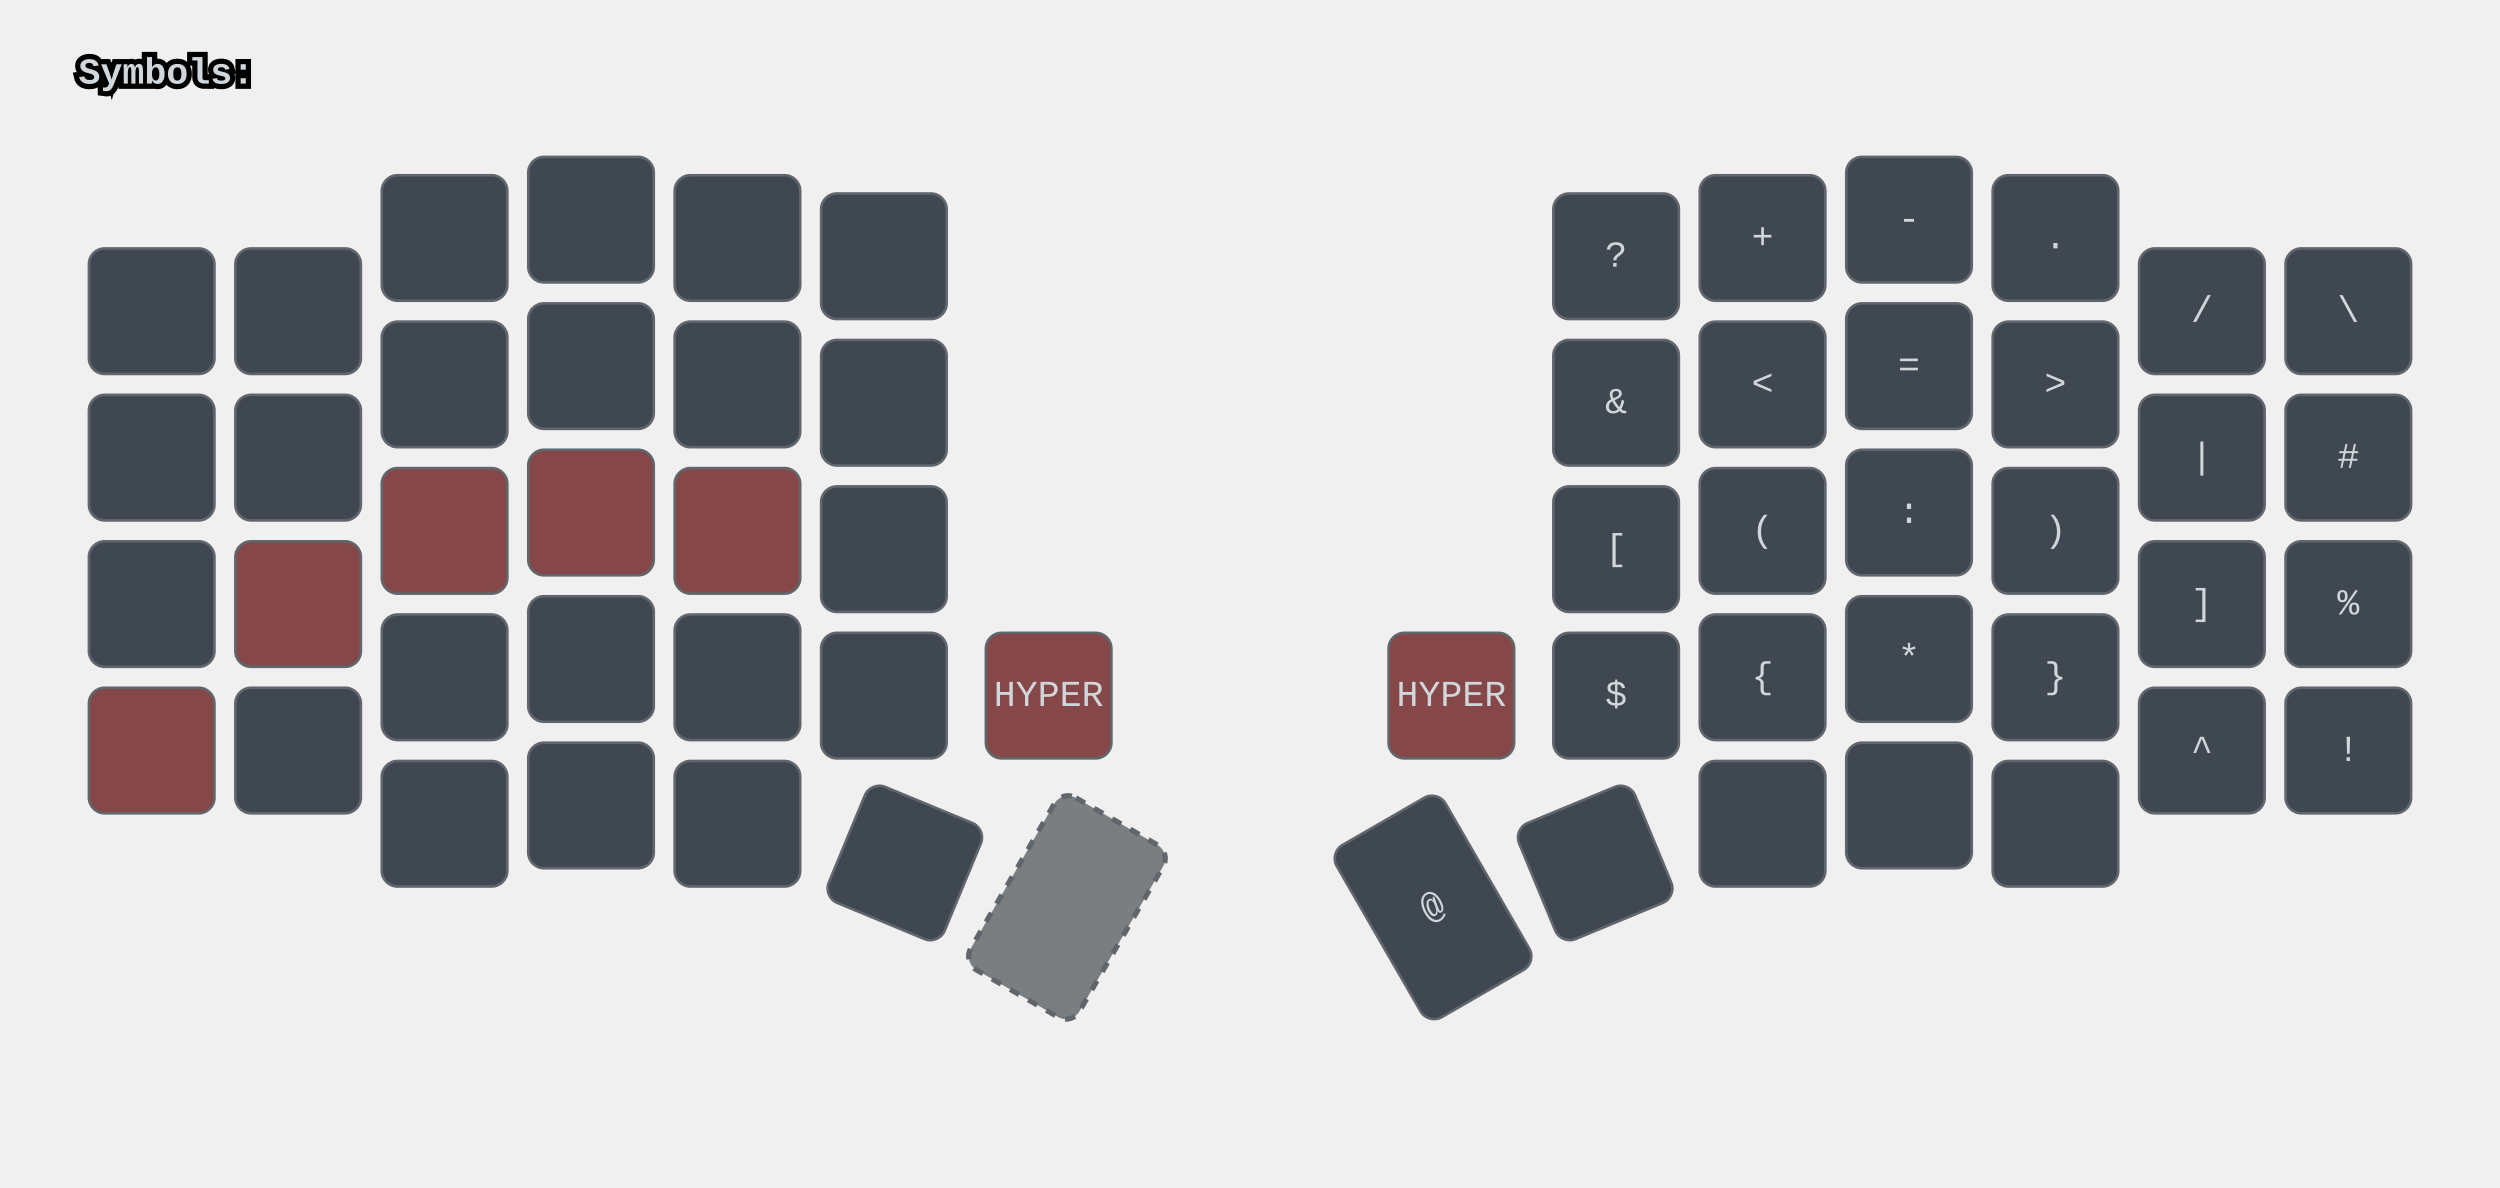
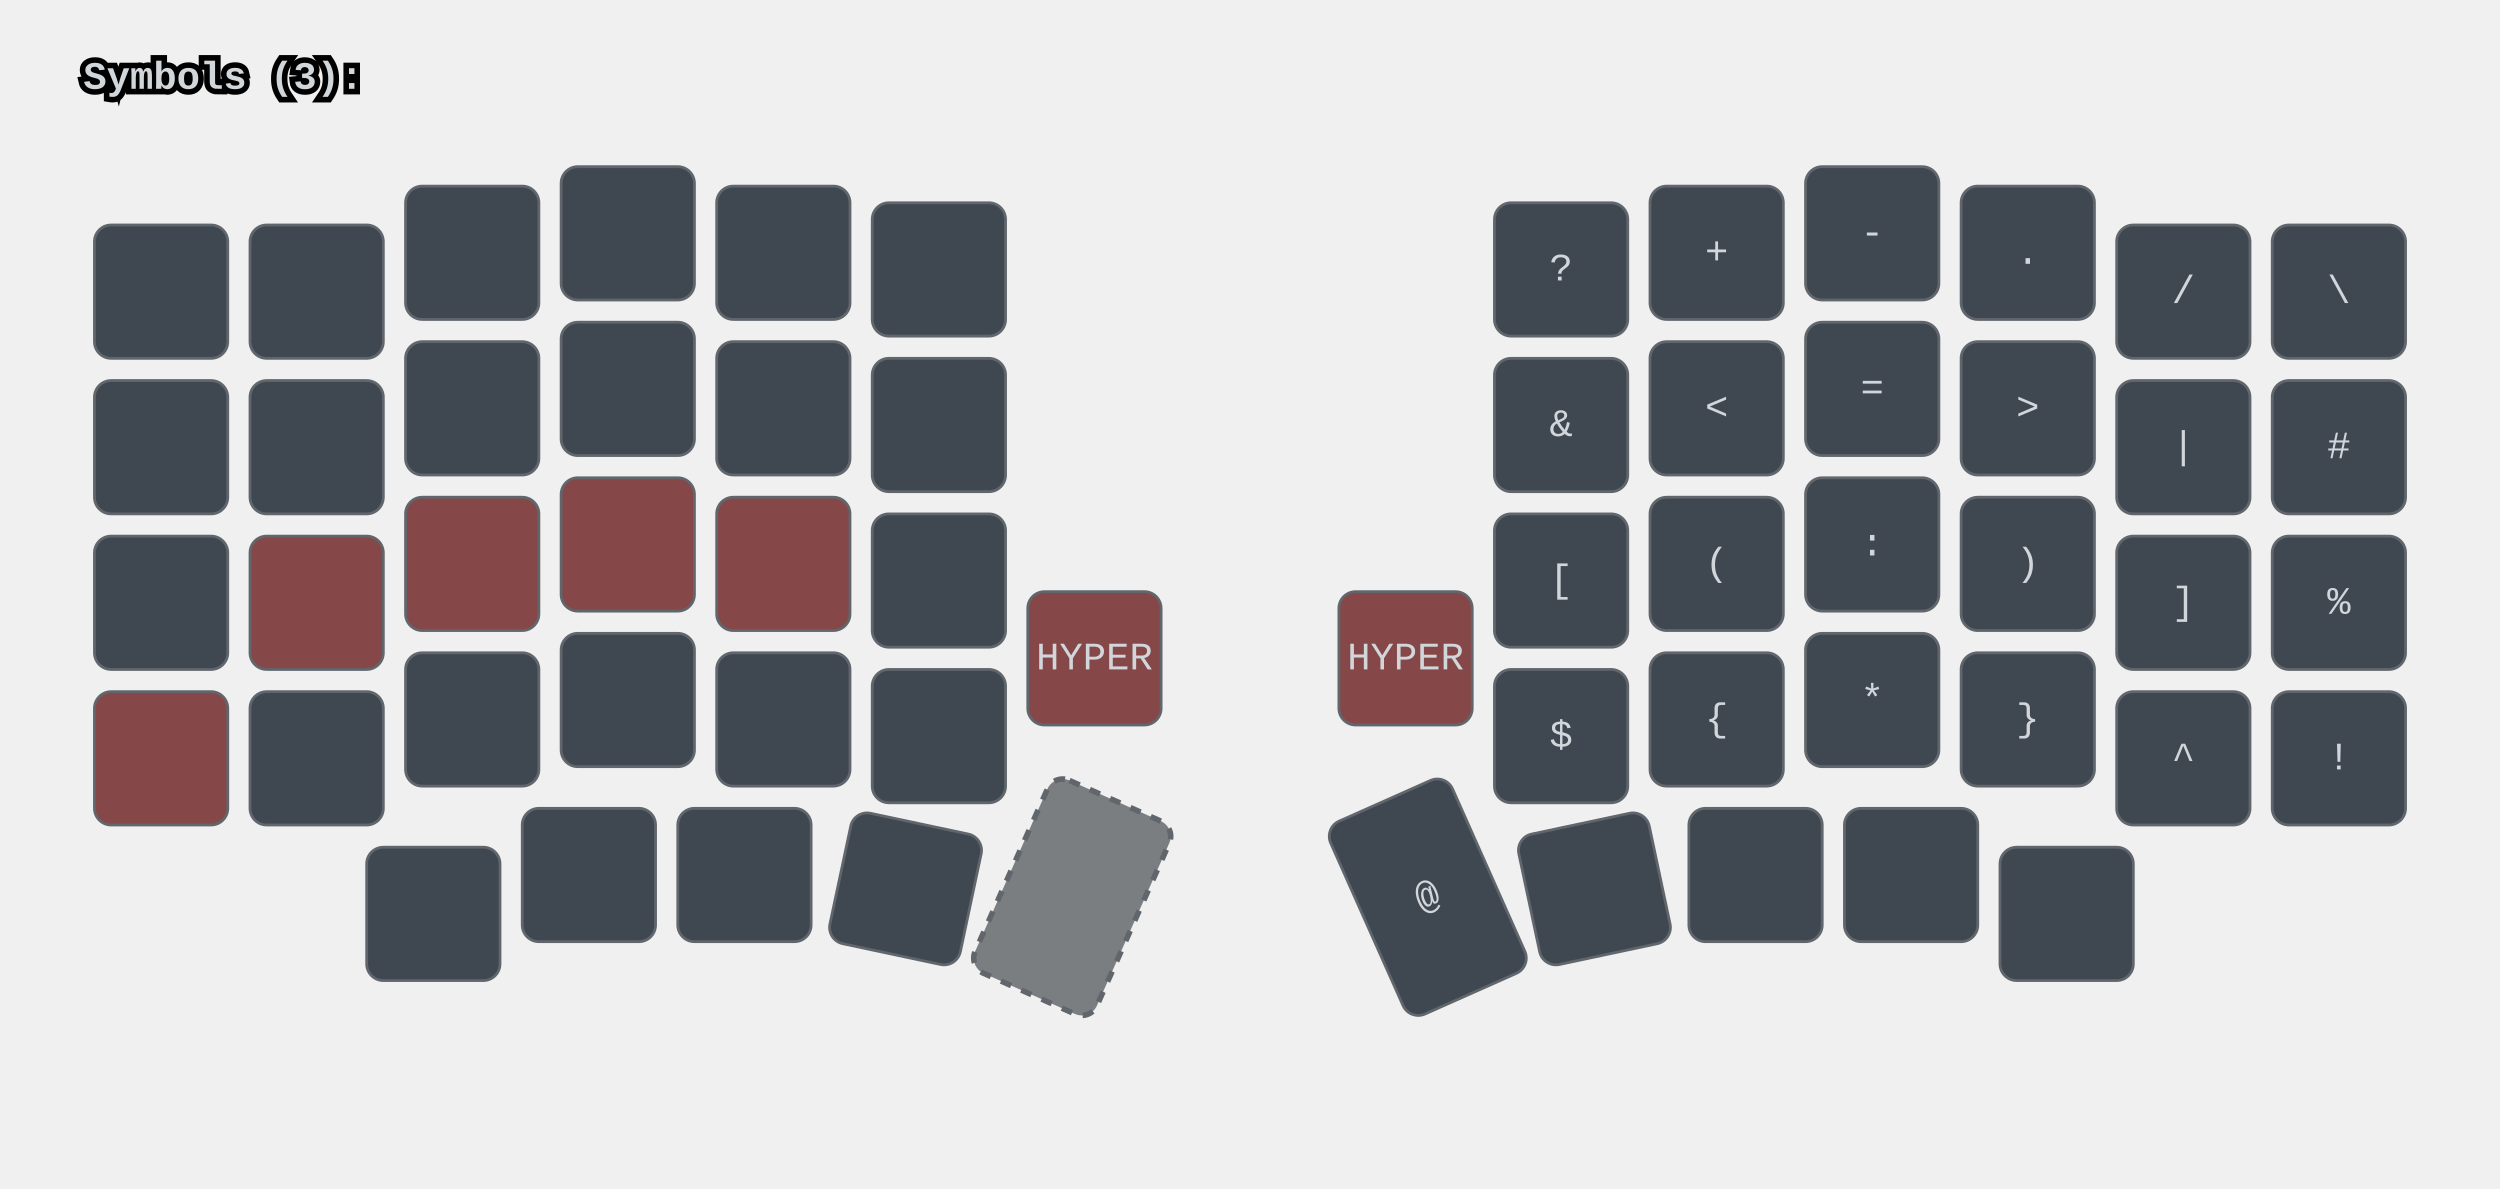
- <svg xmlns="http://www.w3.org/2000/svg" xmlns:xlink="http://www.w3.org/1999/xlink" width="956" height="454" viewBox="0 0 956 454" class="keymap">
+ <svg xmlns="http://www.w3.org/2000/svg" xmlns:xlink="http://www.w3.org/1999/xlink" width="900" height="428" viewBox="0 0 900 428" class="keymap">
  <defs>/* start glyphs */
<svg id="mdi:apple-keyboard-caps">
      <svg id="mdi-apple-keyboard-caps" viewBox="0 0 24 24">
        <path d="M15,14V8H17.17L12,2.83L6.83,8H9V14H15M12,0L22,10H17V16H7V10H2L12,0M7,18H17V24H7V18M15,20H9V22H15V20Z" />
      </svg>
    </svg>
    <svg id="mdi:apple-keyboard-command">
      <svg id="mdi-apple-keyboard-command" viewBox="0 0 24 24">
        <path d="M6,2A4,4 0 0,1 10,6V8H14V6A4,4 0 0,1 18,2A4,4 0 0,1 22,6A4,4 0 0,1 18,10H16V14H18A4,4 0 0,1 22,18A4,4 0 0,1 18,22A4,4 0 0,1 14,18V16H10V18A4,4 0 0,1 6,22A4,4 0 0,1 2,18A4,4 0 0,1 6,14H8V10H6A4,4 0 0,1 2,6A4,4 0 0,1 6,2M16,18A2,2 0 0,0 18,20A2,2 0 0,0 20,18A2,2 0 0,0 18,16H16V18M14,10H10V14H14V10M6,16A2,2 0 0,0 4,18A2,2 0 0,0 6,20A2,2 0 0,0 8,18V16H6M8,6A2,2 0 0,0 6,4A2,2 0 0,0 4,6A2,2 0 0,0 6,8H8V6M18,8A2,2 0 0,0 20,6A2,2 0 0,0 18,4A2,2 0 0,0 16,6V8H18Z" />
      </svg>
    </svg>
    <svg id="mdi:apple-keyboard-control">
      <svg id="mdi-apple-keyboard-control" viewBox="0 0 24 24">
        <path d="M19.78,11.78L18.36,13.19L12,6.83L5.64,13.19L4.22,11.78L12,4L19.78,11.78Z" />
      </svg>
    </svg>
    <svg id="mdi:apple-keyboard-option">
      <svg id="mdi-apple-keyboard-option" viewBox="0 0 24 24">
        <path d="M3,4H9.11L16.15,18H21V20H14.88L7.84,6H3V4M14,4H21V6H14V4Z" />
      </svg>
    </svg>
    <svg id="mdi:apple-keyboard-shift">
      <svg id="mdi-apple-keyboard-shift" viewBox="0 0 24 24">
        <path d="M15,18V12H17.17L12,6.83L6.83,12H9V18H15M12,4L22,14H17V20H7V14H2L12,4Z" />
      </svg>
    </svg>
    <svg id="mdi:backspace">
      <svg id="mdi-backspace" viewBox="0 0 24 24">
        <path d="M22,3H7C6.31,3 5.77,3.35 5.41,3.88L0,12L5.41,20.11C5.77,20.64 6.31,21 7,21H22A2,2 0 0,0 24,19V5A2,2 0 0,0 22,3M19,15.59L17.59,17L14,13.41L10.41,17L9,15.59L12.59,12L9,8.41L10.41,7L14,10.59L17.59,7L19,8.41L15.41,12" />
      </svg>
    </svg>
    <svg id="mdi:backspace-reverse">
      <svg id="mdi-backspace-reverse" viewBox="0 0 24 24">
        <path d="M2,21H17C17.7,21 18.2,20.6 18.6,20.1L24,12L18.6,3.9C18.2,3.4 17.7,3 17,3H2A2,2 0 0,0 0,5V19A2,2 0 0,0 2,21M5,8.4L6.4,7L10,10.6L13.6,7L15,8.4L11.4,12L15,15.6L13.6,17L10,13.4L6.4,17L5,15.6L8.6,12" />
      </svg>
    </svg>
    <svg id="mdi:bluetooth-connect">
      <svg id="mdi-bluetooth-connect" viewBox="0 0 24 24">
        <path d="M19,10L17,12L19,14L21,12M14.88,16.29L13,18.17V14.41M13,5.83L14.88,7.71L13,9.58M17.71,7.71L12,2H11V9.58L6.41,5L5,6.41L10.59,12L5,17.58L6.41,19L11,14.41V22H12L17.71,16.29L13.41,12M7,12L5,10L3,12L5,14L7,12Z" />
      </svg>
    </svg>
    <svg id="mdi:bluetooth-off">
      <svg id="mdi-bluetooth-off" viewBox="0 0 24 24">
        <path d="M13,5.83L14.88,7.71L13.28,9.31L14.69,10.72L17.71,7.7L12,2H11V7.03L13,9.03M5.41,4L4,5.41L10.59,12L5,17.59L6.41,19L11,14.41V22H12L16.29,17.71L18.59,20L20,18.59M13,18.17V14.41L14.88,16.29" />
      </svg>
    </svg>
    <svg id="mdi:brightness-5">
      <svg id="mdi-brightness-5" viewBox="0 0 24 24">
        <path d="M12,18A6,6 0 0,1 6,12A6,6 0 0,1 12,6A6,6 0 0,1 18,12A6,6 0 0,1 12,18M20,15.31L23.31,12L20,8.69V4H15.31L12,0.69L8.69,4H4V8.69L0.69,12L4,15.31V20H8.69L12,23.31L15.31,20H20V15.31Z" />
      </svg>
    </svg>
    <svg id="mdi:brightness-7">
      <svg id="mdi-brightness-7" viewBox="0 0 24 24">
        <path d="M12,8A4,4 0 0,0 8,12A4,4 0 0,0 12,16A4,4 0 0,0 16,12A4,4 0 0,0 12,8M12,18A6,6 0 0,1 6,12A6,6 0 0,1 12,6A6,6 0 0,1 18,12A6,6 0 0,1 12,18M20,8.69V4H15.31L12,0.69L8.69,4H4V8.69L0.69,12L4,15.31V20H8.69L12,23.31L15.31,20H20V15.31L23.31,12L20,8.69Z" />
      </svg>
    </svg>
    <svg id="mdi:chevron-left">
      <svg id="mdi-chevron-left" viewBox="0 0 24 24">
        <path d="M15.41,16.58L10.83,12L15.41,7.41L14,6L8,12L14,18L15.41,16.58Z" />
      </svg>
    </svg>
    <svg id="mdi:chevron-right">
      <svg id="mdi-chevron-right" viewBox="0 0 24 24">
        <path d="M8.59,16.58L13.17,12L8.59,7.41L10,6L16,12L10,18L8.59,16.58Z" />
      </svg>
    </svg>
    <svg id="mdi:code-block-tags">
      <svg id="mdi-code-block-tags" viewBox="0 0 24 24">
        <path d="M5.59 3.41L7 4.82L3.82 8L7 11.18L5.59 12.6L1 8L5.59 3.41M11.41 3.41L16 8L11.41 12.6L10 11.18L13.18 8L10 4.82L11.41 3.41M22 6V18C22 19.11 21.11 20 20 20H4C2.9 20 2 19.11 2 18V14H4V18H20V6H17.03V4H20C21.11 4 22 4.89 22 6Z" />
      </svg>
    </svg>
    <svg id="mdi:content-copy">
      <svg id="mdi-content-copy" viewBox="0 0 24 24">
        <path d="M19,21H8V7H19M19,5H8A2,2 0 0,0 6,7V21A2,2 0 0,0 8,23H19A2,2 0 0,0 21,21V7A2,2 0 0,0 19,5M16,1H4A2,2 0 0,0 2,3V17H4V3H16V1Z" />
      </svg>
    </svg>
    <svg id="mdi:content-cut">
      <svg id="mdi-content-cut" viewBox="0 0 24 24">
        <path d="M19,3L13,9L15,11L22,4V3M12,12.5A0.5,0.5 0 0,1 11.5,12A0.5,0.5 0 0,1 12,11.5A0.5,0.5 0 0,1 12.5,12A0.5,0.5 0 0,1 12,12.5M6,20A2,2 0 0,1 4,18C4,16.89 4.9,16 6,16A2,2 0 0,1 8,18C8,19.11 7.1,20 6,20M6,8A2,2 0 0,1 4,6C4,4.89 4.9,4 6,4A2,2 0 0,1 8,6C8,7.11 7.1,8 6,8M9.64,7.64C9.87,7.14 10,6.59 10,6A4,4 0 0,0 6,2A4,4 0 0,0 2,6A4,4 0 0,0 6,10C6.59,10 7.14,9.87 7.64,9.64L10,12L7.64,14.36C7.14,14.13 6.59,14 6,14A4,4 0 0,0 2,18A4,4 0 0,0 6,22A4,4 0 0,0 10,18C10,17.41 9.87,16.86 9.64,16.36L12,14L19,21H22V20L9.64,7.64Z" />
      </svg>
    </svg>
    <svg id="mdi:content-paste">
      <svg id="mdi-content-paste" viewBox="0 0 24 24">
        <path d="M19,20H5V4H7V7H17V4H19M12,2A1,1 0 0,1 13,3A1,1 0 0,1 12,4A1,1 0 0,1 11,3A1,1 0 0,1 12,2M19,2H14.82C14.4,0.84 13.3,0 12,0C10.7,0 9.6,0.84 9.18,2H5A2,2 0 0,0 3,4V20A2,2 0 0,0 5,22H19A2,2 0 0,0 21,20V4A2,2 0 0,0 19,2Z" />
      </svg>
    </svg>
    <svg id="mdi:folder-search-outline">
      <svg id="mdi-folder-search-outline" viewBox="0 0 24 24">
        <path d="M16.5,12C19,12 21,14 21,16.5C21,17.38 20.75,18.21 20.31,18.9L23.39,22L22,23.39L18.88,20.32C18.19,20.75 17.37,21 16.5,21C14,21 12,19 12,16.5C12,14 14,12 16.5,12M16.5,14A2.5,2.5 0 0,0 14,16.5A2.5,2.5 0 0,0 16.5,19A2.5,2.5 0 0,0 19,16.5A2.5,2.5 0 0,0 16.5,14M19,8H3V18H10.17C10.34,18.72 10.63,19.39 11,20H3C1.89,20 1,19.1 1,18V6C1,4.89 1.89,4 3,4H9L11,6H19A2,2 0 0,1 21,8V11.81C20.42,11.26 19.75,10.81 19,10.5V8Z" />
      </svg>
    </svg>
    <svg id="mdi:format-letter-ends-with">
      <svg id="mdi-format-letter-ends-with" viewBox="0 0 24 24">
        <path d="M11.14 4L6.43 16H8.36L9.32 13.43H14.67L15.64 16H17.57L12.86 4M12 6.29L14.03 11.71H9.96M20 14V18H2V20H22V14Z" />
      </svg>
    </svg>
    <svg id="mdi:format-letter-starts-with">
      <svg id="mdi-format-letter-starts-with" viewBox="0 0 24 24">
        <path d="M11.14 4L6.43 16H8.36L9.32 13.43H14.67L15.64 16H17.57L12.86 4M12 6.29L14.03 11.71H9.96M4 18V15H2V20H22V18Z" />
      </svg>
    </svg>
    <svg id="mdi:format-pilcrow-arrow-left">
      <svg id="mdi-format-pilcrow-arrow-left" viewBox="0 0 24 24">
        <path d="M8,17V14L4,18L8,22V19H20V17M10,10V15H12V4H14V15H16V4H18V2H10A4,4 0 0,0 6,6A4,4 0 0,0 10,10Z" />
      </svg>
    </svg>
    <svg id="mdi:format-pilcrow-arrow-right">
      <svg id="mdi-format-pilcrow-arrow-right" viewBox="0 0 24 24">
        <path d="M21,18L17,14V17H5V19H17V22M9,10V15H11V4H13V15H15V4H17V2H9A4,4 0 0,0 5,6A4,4 0 0,0 9,10Z" />
      </svg>
    </svg>
    <svg id="mdi:format-vertical-align-bottom">
      <svg id="mdi-format-vertical-align-bottom" viewBox="0 0 24 24">
        <path d="M16,13H13V3H11V13H8L12,17L16,13M4,19V21H20V19H4Z" />
      </svg>
    </svg>
    <svg id="mdi:format-vertical-align-top">
      <svg id="mdi-format-vertical-align-top" viewBox="0 0 24 24">
        <path d="M8,11H11V21H13V11H16L12,7L8,11M4,3V5H20V3H4Z" />
      </svg>
    </svg>
    <svg id="mdi:keyboard-return">
      <svg id="mdi-keyboard-return" viewBox="0 0 24 24">
        <path d="M19,7V11H5.83L9.41,7.41L8,6L2,12L8,18L9.41,16.58L5.83,13H21V7H19Z" />
      </svg>
    </svg>
    <svg id="mdi:keyboard-space">
      <svg id="mdi-keyboard-space" viewBox="0 0 24 24">
        <path d="M3 15H5V19H19V15H21V19C21 20.1 20.1 21 19 21H5C3.9 21 3 20.1 3 19V15Z" />
      </svg>
    </svg>
    <svg id="mdi:keyboard-tab">
      <svg id="mdi-keyboard-tab" viewBox="0 0 24 24">
        <path d="M20,18H22V6H20M11.59,7.41L15.17,11H1V13H15.17L11.59,16.58L13,18L19,12L13,6L11.59,7.41Z" />
      </svg>
    </svg>
    <svg id="mdi:keyboard-tab-reverse">
      <svg id="mdi-keyboard-tab-reverse" viewBox="0 0 24 24">
        <path d="M4 6H2V18H4M11 6L5 12L11 18L12.41 16.58L8.83 13H23V11H8.83L12.41 7.41L11 6Z" />
      </svg>
    </svg>
    <svg id="mdi:keyboard-variant">
      <svg id="mdi-keyboard-variant" viewBox="0 0 24 24">
        <path d="M6,16H18V18H6V16M6,13V15H2V13H6M7,15V13H10V15H7M11,15V13H13V15H11M14,15V13H17V15H14M18,15V13H22V15H18M2,10H5V12H2V10M19,12V10H22V12H19M18,12H16V10H18V12M8,12H6V10H8V12M12,12H9V10H12V12M15,12H13V10H15V12M2,9V7H4V9H2M5,9V7H7V9H5M8,9V7H10V9H8M11,9V7H13V9H11M14,9V7H16V9H14M17,9V7H22V9H17Z" />
      </svg>
    </svg>
    <svg id="mdi:lightbulb-on-20">
      <svg id="mdi-lightbulb-on-20" viewBox="0 0 24 24">
        <path d="M1 11H4V13H1V11M4.9 3.5L3.5 4.9L5.6 7L7 5.6L4.9 3.5M13 1H11V4H13V1M20 11V13H23V11H20M10 22C10 22.6 10.4 23 11 23H13C13.6 23 14 22.6 14 22V21H10V22M19.1 3.5L17 5.6L18.4 7L20.5 4.9L19.1 3.5M18 12C18 14.2 16.8 16.2 15 17.2V19C15 19.6 14.6 20 14 20H10C9.4 20 9 19.6 9 19V17.2C7.2 16.2 6 14.2 6 12C6 8.7 8.7 6 12 6S18 8.7 18 12M16 12C16 9.79 14.21 8 12 8S8 9.79 8 12 9.79 16 12 16 16 14.21 16 12Z" />
      </svg>
    </svg>
    <svg id="mdi:lightbulb-on-90">
      <svg id="mdi-lightbulb-on-90" viewBox="0 0 24 24">
        <path d="M7 5.6L5.6 7L3.5 4.9L4.9 3.5L7 5.6M10 22C10 22.6 10.4 23 11 23H13C13.6 23 14 22.6 14 22V21H10V22M1 13H4V11H1V13M13 1H11V4H13V1M20 11V13H23V11H20M19.1 3.5L17 5.6L18.4 7L20.5 4.9L19.1 3.5M18 12C18 14.2 16.8 16.2 15 17.2V19C15 19.6 14.6 20 14 20H10C9.4 20 9 19.6 9 19V17.2C7.2 16.2 6 14.2 6 12C6 8.7 8.7 6 12 6S18 8.7 18 12M12 8C11 8 10.09 8.38 9.39 9H14.61C13.91 8.38 13 8 12 8Z" />
      </svg>
    </svg>
    <svg id="mdi:lock-outline">
      <svg id="mdi-lock-outline" viewBox="0 0 24 24">
        <path d="M12,17C10.89,17 10,16.1 10,15C10,13.89 10.89,13 12,13A2,2 0 0,1 14,15A2,2 0 0,1 12,17M18,20V10H6V20H18M18,8A2,2 0 0,1 20,10V20A2,2 0 0,1 18,22H6C4.89,22 4,21.1 4,20V10C4,8.89 4.89,8 6,8H7V6A5,5 0 0,1 12,1A5,5 0 0,1 17,6V8H18M12,3A3,3 0 0,0 9,6V8H15V6A3,3 0 0,0 12,3Z" />
      </svg>
    </svg>
    <svg id="mdi:magnify">
      <svg id="mdi-magnify" viewBox="0 0 24 24">
        <path d="M9.5,3A6.5,6.5 0 0,1 16,9.5C16,11.11 15.41,12.59 14.44,13.73L14.71,14H15.5L20.5,19L19,20.5L14,15.5V14.71L13.73,14.44C12.59,15.41 11.11,16 9.5,16A6.5,6.5 0 0,1 3,9.5A6.5,6.5 0 0,1 9.5,3M9.5,5C7,5 5,7 5,9.5C5,12 7,14 9.5,14C12,14 14,12 14,9.5C14,7 12,5 9.5,5Z" />
      </svg>
    </svg>
    <svg id="mdi:mouse">
      <svg id="mdi-mouse" viewBox="0 0 24 24">
        <path d="M11,1.07C7.05,1.56 4,4.92 4,9H11M4,15A8,8 0 0,0 12,23A8,8 0 0,0 20,15V11H4M13,1.07V9H20C20,4.92 16.94,1.56 13,1.07Z" />
      </svg>
    </svg>
    <svg id="mdi:mouse-left-click-outline">
      <svg id="mdi-mouse-left-click-outline" viewBox="0 0 24 24">
        <path d="M13 9V1.07C13.7 1.16 14.37 1.33 15 1.59C17.33 2.53 19.11 4.53 19.75 7C19.91 7.64 20 8.31 20 9H13M17.66 7C17.18 5.65 16.23 4.5 15 3.81V7H17.66M6 15V13H18V15C18 16.59 17.37 18.12 16.24 19.24C15.12 20.37 13.59 21 12 21C10.41 21 8.88 20.37 7.76 19.24C6.63 18.12 6 16.59 6 15M4 15C4 17.12 4.84 19.16 6.34 20.66C7.84 22.16 9.88 23 12 23C14.12 23 16.16 22.16 17.66 20.66C19.16 19.16 20 17.12 20 15V11H4V15M11 9V1.07C7.06 1.56 4 4.92 4 9H11Z" />
      </svg>
    </svg>
    <svg id="mdi:mouse-right-click-outline">
      <svg id="mdi-mouse-right-click-outline" viewBox="0 0 24 24">
        <path d="M13 9V1.07C16.94 1.56 20 4.92 20 9H13M11 9V1.07C10.3 1.16 9.63 1.33 9 1.59C6.67 2.53 4.89 4.53 4.25 7C4.09 7.64 4 8.31 4 9H11M6.34 7C6.82 5.65 7.78 4.5 9 3.81V7H6.34M6 15V13H18V15C18 16.59 17.37 18.12 16.24 19.24C15.12 20.37 13.59 21 12 21C10.41 21 8.88 20.37 7.76 19.24C6.63 18.12 6 16.59 6 15M4 15C4 17.12 4.84 19.16 6.34 20.66C7.84 22.16 9.88 23 12 23C14.12 23 16.16 22.16 17.66 20.66C19.16 19.16 20 17.12 20 15V11H4V15Z" />
      </svg>
    </svg>
    <svg id="mdi:numeric-1-box-multiple-outline">
      <svg id="mdi-numeric-1-box-multiple-outline" viewBox="0 0 24 24">
        <path d="M21,17H7V3H21M21,1H7A2,2 0 0,0 5,3V17A2,2 0 0,0 7,19H21A2,2 0 0,0 23,17V3A2,2 0 0,0 21,1M14,15H16V5H12V7H14M3,5H1V21A2,2 0 0,0 3,23H19V21H3V5Z" />
      </svg>
    </svg>
    <svg id="mdi:numeric-2-box-multiple-outline">
      <svg id="mdi-numeric-2-box-multiple-outline" viewBox="0 0 24 24">
        <path d="M17,13H13V11H15A2,2 0 0,0 17,9V7C17,5.89 16.1,5 15,5H11V7H15V9H13A2,2 0 0,0 11,11V15H17M21,17H7V3H21M21,1H7A2,2 0 0,0 5,3V17A2,2 0 0,0 7,19H21A2,2 0 0,0 23,17V3A2,2 0 0,0 21,1M3,5H1V21A2,2 0 0,0 3,23H19V21H3V5Z" />
      </svg>
    </svg>
    <svg id="mdi:numeric-3-box-multiple-outline">
      <svg id="mdi-numeric-3-box-multiple-outline" viewBox="0 0 24 24">
        <path d="M17,13V11.5A1.5,1.5 0 0,0 15.5,10A1.5,1.5 0 0,0 17,8.5V7C17,5.89 16.1,5 15,5H11V7H15V9H13V11H15V13H11V15H15A2,2 0 0,0 17,13M3,5H1V21A2,2 0 0,0 3,23H19V21H3M21,17H7V3H21M21,1H7A2,2 0 0,0 5,3V17A2,2 0 0,0 7,19H21A2,2 0 0,0 23,17V3A2,2 0 0,0 21,1Z" />
      </svg>
    </svg>
    <svg id="mdi:numeric-4-box-multiple-outline">
      <svg id="mdi-numeric-4-box-multiple-outline" viewBox="0 0 24 24">
        <path d="M21,17H7V3H21M21,1H7A2,2 0 0,0 5,3V17A2,2 0 0,0 7,19H21A2,2 0 0,0 23,17V3A2,2 0 0,0 21,1M15,15H17V5H15V9H13V5H11V11H15M3,5H1V21A2,2 0 0,0 3,23H19V21H3V5Z" />
      </svg>
    </svg>
    <svg id="mdi:numeric-5-box-multiple-outline">
      <svg id="mdi-numeric-5-box-multiple-outline" viewBox="0 0 24 24">
        <path d="M17,13V11C17,9.89 16.1,9 15,9H13V7H17V5H11V11H15V13H11V15H15A2,2 0 0,0 17,13M3,5H1V21A2,2 0 0,0 3,23H19V21H3M21,17H7V3H21M21,1H7A2,2 0 0,0 5,3V17A2,2 0 0,0 7,19H21A2,2 0 0,0 23,17V3A2,2 0 0,0 21,1Z" />
      </svg>
    </svg>
    <svg id="mdi:numeric-6-box-multiple-outline">
      <svg id="mdi-numeric-6-box-multiple-outline" viewBox="0 0 24 24">
        <path d="M13,11H15V13H13M13,15H15A2,2 0 0,0 17,13V11C17,9.89 16.1,9 15,9H13V7H17V5H13A2,2 0 0,0 11,7V13C11,14.11 11.9,15 13,15M21,17H7V3H21M21,1H7A2,2 0 0,0 5,3V17A2,2 0 0,0 7,19H21A2,2 0 0,0 23,17V3A2,2 0 0,0 21,1M3,5H1V21A2,2 0 0,0 3,23H19V21H3V5Z" />
      </svg>
    </svg>
    <svg id="mdi:numeric-7-box-multiple-outline">
      <svg id="mdi-numeric-7-box-multiple-outline" viewBox="0 0 24 24">
        <path d="M13,15L17,7V5H11V7H15L11,15M21,17H7V3H21M21,1H7A2,2 0 0,0 5,3V17A2,2 0 0,0 7,19H21A2,2 0 0,0 23,17V3A2,2 0 0,0 21,1M3,5H1V21A2,2 0 0,0 3,23H19V21H3V5Z" />
      </svg>
    </svg>
    <svg id="mdi:numeric-8-box-multiple-outline">
      <svg id="mdi-numeric-8-box-multiple-outline" viewBox="0 0 24 24">
        <path d="M13,11H15V13H13M13,7H15V9H13M13,15H15A2,2 0 0,0 17,13V11.5A1.5,1.5 0 0,0 15.5,10A1.5,1.5 0 0,0 17,8.5V7C17,5.89 16.1,5 15,5H13A2,2 0 0,0 11,7V8.5A1.5,1.5 0 0,0 12.5,10A1.5,1.5 0 0,0 11,11.5V13C11,14.11 11.9,15 13,15M21,17H7V3H21M21,1H7A2,2 0 0,0 5,3V17A2,2 0 0,0 7,19H21A2,2 0 0,0 23,17V3A2,2 0 0,0 21,1M3,5H1V21A2,2 0 0,0 3,23H19V21H3V5Z" />
      </svg>
    </svg>
    <svg id="mdi:palette-outline">
      <svg id="mdi-palette-outline" viewBox="0 0 24 24">
        <path d="M12,22A10,10 0 0,1 2,12A10,10 0 0,1 12,2C17.5,2 22,6 22,11A6,6 0 0,1 16,17H14.2C13.9,17 13.7,17.2 13.7,17.5C13.7,17.6 13.8,17.7 13.8,17.8C14.2,18.3 14.4,18.9 14.4,19.5C14.5,20.9 13.4,22 12,22M12,4A8,8 0 0,0 4,12A8,8 0 0,0 12,20C12.3,20 12.5,19.8 12.5,19.5C12.5,19.3 12.4,19.2 12.4,19.1C12,18.6 11.8,18.1 11.8,17.5C11.8,16.1 12.9,15 14.3,15H16A4,4 0 0,0 20,11C20,7.1 16.4,4 12,4M6.5,10C7.3,10 8,10.7 8,11.5C8,12.3 7.3,13 6.5,13C5.7,13 5,12.3 5,11.5C5,10.7 5.7,10 6.5,10M9.5,6C10.3,6 11,6.7 11,7.5C11,8.3 10.3,9 9.5,9C8.7,9 8,8.3 8,7.5C8,6.7 8.7,6 9.5,6M14.5,6C15.3,6 16,6.7 16,7.5C16,8.3 15.3,9 14.5,9C13.7,9 13,8.3 13,7.5C13,6.7 13.7,6 14.5,6M17.5,10C18.3,10 19,10.7 19,11.5C19,12.3 18.3,13 17.5,13C16.7,13 16,12.3 16,11.5C16,10.7 16.7,10 17.5,10Z" />
      </svg>
    </svg>
    <svg id="mdi:play-pause">
      <svg id="mdi-play-pause" viewBox="0 0 24 24">
        <path d="M3,5V19L11,12M13,19H16V5H13M18,5V19H21V5" />
      </svg>
    </svg>
    <svg id="mdi:power">
      <svg id="mdi-power" viewBox="0 0 24 24">
        <path d="M16.56,5.44L15.11,6.89C16.84,7.94 18,9.83 18,12A6,6 0 0,1 12,18A6,6 0 0,1 6,12C6,9.83 7.16,7.94 8.88,6.88L7.44,5.44C5.36,6.88 4,9.28 4,12A8,8 0 0,0 12,20A8,8 0 0,0 20,12C20,9.28 18.64,6.88 16.56,5.44M13,3H11V13H13" />
      </svg>
    </svg>
    <svg id="mdi:power-plug-outline">
      <svg id="mdi-power-plug-outline" viewBox="0 0 24 24">
        <path d="M16 7V3H14V7H10V3H8V7C7 7 6 8 6 9V14.5L9.5 18V21H14.5V18L18 14.5V9C18 8 17 7 16 7M16 13.67L13.09 16.59L12.67 17H11.33L10.92 16.59L8 13.67V9.09C8 9.06 8.06 9 8.09 9H15.92C15.95 9 16 9.06 16 9.09V13.67Z" />
      </svg>
    </svg>
    <svg id="mdi:redo">
      <svg id="mdi-redo" viewBox="0 0 24 24">
        <path d="M18.4,10.6C16.55,9 14.15,8 11.5,8C6.85,8 2.92,11.03 1.54,15.22L3.9,16C4.95,12.81 7.95,10.5 11.5,10.5C13.45,10.5 15.23,11.22 16.62,12.38L13,16H22V7L18.4,10.6Z" />
      </svg>
    </svg>
    <svg id="mdi:restart">
      <svg id="mdi-restart" viewBox="0 0 24 24">
        <path d="M12,4C14.1,4 16.1,4.8 17.6,6.3C20.7,9.4 20.7,14.5 17.6,17.6C15.8,19.5 13.3,20.2 10.9,19.9L11.4,17.9C13.1,18.1 14.9,17.5 16.2,16.2C18.5,13.9 18.5,10.1 16.2,7.7C15.1,6.6 13.5,6 12,6V10.6L7,5.6L12,0.6V4M6.3,17.6C3.7,15 3.3,11 5.1,7.9L6.6,9.4C5.5,11.6 5.9,14.4 7.8,16.2C8.3,16.7 8.9,17.1 9.6,17.4L9,19.4C8,19 7.1,18.4 6.3,17.6Z" />
      </svg>
    </svg>
    <svg id="mdi:skip-backward">
      <svg id="mdi-skip-backward" viewBox="0 0 24 24">
        <path d="M20,5V19L13,12M6,5V19H4V5M13,5V19L6,12" />
      </svg>
    </svg>
    <svg id="mdi:skip-forward">
      <svg id="mdi-skip-forward" viewBox="0 0 24 24">
        <path d="M4,5V19L11,12M18,5V19H20V5M11,5V19L18,12" />
      </svg>
    </svg>
    <svg id="mdi:stop">
      <svg id="mdi-stop" viewBox="0 0 24 24">
        <path d="M18,18H6V6H18V18Z" />
      </svg>
    </svg>
    <svg id="mdi:undo">
      <svg id="mdi-undo" viewBox="0 0 24 24">
        <path d="M12.5,8C9.85,8 7.45,9 5.6,10.6L2,7V16H11L7.38,12.38C8.77,11.22 10.54,10.5 12.5,10.5C16.04,10.5 19.05,12.81 20.1,16L22.47,15.22C21.08,11.03 17.15,8 12.5,8Z" />
      </svg>
    </svg>
    <svg id="mdi:unfold-more-horizontal">
      <svg id="mdi-unfold-more-horizontal" viewBox="0 0 24 24">
        <path d="M12,18.17L8.83,15L7.42,16.41L12,21L16.59,16.41L15.17,15M12,5.83L15.17,9L16.58,7.59L12,3L7.41,7.59L8.83,9L12,5.83Z" />
      </svg>
    </svg>
    <svg id="mdi:unfold-more-vertical">
      <svg id="mdi-unfold-more-vertical" viewBox="0 0 24 24">
        <path d="M18.17,12L15,8.83L16.41,7.41L21,12L16.41,16.58L15,15.17L18.17,12M5.83,12L9,15.17L7.59,16.59L3,12L7.59,7.42L9,8.83L5.83,12Z" />
      </svg>
    </svg>
    <svg id="mdi:usb">
      <svg id="mdi-usb" viewBox="0 0 24 24">
        <path d="M15,7V11H16V13H13V5H15L12,1L9,5H11V13H8V10.93C8.7,10.56 9.2,9.85 9.2,9C9.2,7.78 8.21,6.8 7,6.8C5.78,6.8 4.8,7.78 4.8,9C4.8,9.85 5.3,10.56 6,10.93V13A2,2 0 0,0 8,15H11V18.05C10.29,18.41 9.8,19.15 9.8,20A2.2,2.2 0 0,0 12,22.2A2.2,2.2 0 0,0 14.2,20C14.2,19.15 13.71,18.41 13,18.05V15H16A2,2 0 0,0 18,13V11H19V7H15Z" />
      </svg>
    </svg>
    <svg id="mdi:view-dashboard-outline">
      <svg id="mdi-view-dashboard-outline" viewBox="0 0 24 24">
        <path d="M19,5V7H15V5H19M9,5V11H5V5H9M19,13V19H15V13H19M9,17V19H5V17H9M21,3H13V9H21V3M11,3H3V13H11V3M21,11H13V21H21V11M11,15H3V21H11V15Z" />
      </svg>
    </svg>
    <svg id="mdi:volume-minus">
      <svg id="mdi-volume-minus" viewBox="0 0 24 24">
        <path d="M3,9H7L12,4V20L7,15H3V9M14,11H22V13H14V11Z" />
      </svg>
    </svg>
    <svg id="mdi:volume-off">
      <svg id="mdi-volume-off" viewBox="0 0 24 24">
        <path d="M12,4L9.91,6.09L12,8.18M4.27,3L3,4.27L7.73,9H3V15H7L12,20V13.27L16.25,17.53C15.58,18.04 14.83,18.46 14,18.7V20.77C15.38,20.45 16.63,19.82 17.68,18.96L19.73,21L21,19.73L12,10.73M19,12C19,12.94 18.8,13.82 18.46,14.64L19.97,16.15C20.62,14.91 21,13.5 21,12C21,7.72 18,4.14 14,3.23V5.29C16.89,6.15 19,8.83 19,12M16.5,12C16.5,10.23 15.5,8.71 14,7.97V10.18L16.45,12.63C16.5,12.43 16.5,12.21 16.5,12Z" />
      </svg>
    </svg>
    <svg id="mdi:volume-plus">
      <svg id="mdi-volume-plus" viewBox="0 0 24 24">
        <path d="M3,9H7L12,4V20L7,15H3V9M14,11H17V8H19V11H22V13H19V16H17V13H14V11Z" />
      </svg>
    </svg>
    <svg id="mdi:web">
      <svg id="mdi-web" viewBox="0 0 24 24">
        <path d="M16.36,14C16.44,13.34 16.5,12.68 16.5,12C16.5,11.32 16.44,10.66 16.36,10H19.74C19.9,10.64 20,11.31 20,12C20,12.69 19.9,13.36 19.74,14M14.59,19.56C15.19,18.45 15.65,17.25 15.97,16H18.92C17.96,17.65 16.43,18.93 14.59,19.56M14.34,14H9.66C9.56,13.34 9.5,12.68 9.5,12C9.5,11.32 9.56,10.65 9.66,10H14.34C14.43,10.65 14.5,11.32 14.5,12C14.5,12.68 14.43,13.34 14.34,14M12,19.96C11.17,18.76 10.5,17.43 10.09,16H13.91C13.5,17.43 12.83,18.76 12,19.96M8,8H5.08C6.03,6.34 7.57,5.06 9.4,4.44C8.8,5.55 8.35,6.75 8,8M5.08,16H8C8.35,17.25 8.8,18.45 9.4,19.56C7.57,18.93 6.03,17.65 5.08,16M4.26,14C4.1,13.36 4,12.69 4,12C4,11.31 4.1,10.64 4.26,10H7.64C7.56,10.66 7.5,11.32 7.5,12C7.5,12.68 7.56,13.34 7.64,14M12,4.03C12.83,5.23 13.5,6.57 13.91,8H10.09C10.5,6.57 11.17,5.23 12,4.03M18.92,8H15.97C15.65,6.75 15.19,5.55 14.59,4.44C16.43,5.07 17.96,6.34 18.92,8M12,2C6.47,2 2,6.5 2,12A10,10 0 0,0 12,22A10,10 0 0,0 22,12A10,10 0 0,0 12,2Z" />
      </svg>
    </svg>
    <svg id="mdi:window-maximize">
      <svg id="mdi-window-maximize" viewBox="0 0 24 24">
        <path d="M4,4H20V20H4V4M6,8V18H18V8H6Z" />
      </svg>
    </svg>
    <svg id="mdi:window-restore">
      <svg id="mdi-window-restore" viewBox="0 0 24 24">
        <path d="M4,8H8V4H20V16H16V20H4V8M16,8V14H18V6H10V8H16M6,12V18H14V12H6Z" />
      </svg>
    </svg>
  </defs>/* end glyphs */
<style>/* inherit to force styles through use tags */
svg path {
    fill: inherit;
}

/* font and background color specifications */
svg.keymap {
    font-family: SFMono-Regular,Consolas,Liberation Mono,Menlo,monospace;
    font-size: 14px;
    font-kerning: normal;
    text-rendering: optimizeLegibility;
    fill: #24292e;
}

/* default key styling */
rect.key {
    fill: #f6f8fa;
}

rect.key, rect.combo {
    stroke: #c9cccf;
    stroke-width: 1;
}

/* default key side styling, only used is draw_key_sides is set */
rect.side {
    filter: brightness(90%);
}

/* color accent for combo boxes */
rect.combo, rect.combo-separate {
    fill: #cdf;
}

/* color accent for held keys */
rect.held, rect.combo.held {
    fill: #fdd;
}

/* color accent for ghost (optional) keys */
rect.ghost, rect.combo.ghost {
    stroke-dasharray: 4, 4;
    stroke-width: 2;
}

text {
    text-anchor: middle;
    dominant-baseline: middle;
}

/* styling for layer labels */
text.label {
    font-weight: bold;
    text-anchor: start;
    stroke: white;
    stroke-width: 4;
    paint-order: stroke;
}

/* styling for optional footer */
text.footer {
    text-anchor: end;
    dominant-baseline: auto;
    stroke: white;
    stroke-width: 4;
    paint-order: stroke;
}

/* styling for combo tap, and key non-tap label text */
text.combo, text.hold, text.shifted, text.left, text.right, text.tl, text.tr, text.bl, text.br {
    font-size: 11px;
}

text.hold, text.bl, text.br {
    text-anchor: middle;
    dominant-baseline: auto;
}

text.shifted, text.tl, text.tr {
    text-anchor: middle;
    dominant-baseline: hanging;
}

text.left, text.tl, text.bl {
    text-anchor: start;
}

text.right, text.tr, text.br {
    text-anchor: end;
}

text.layer-activator {
    text-decoration: underline;
}

/* styling for hold/shifted label text in combo box */
text.combo.hold, text.combo.shifted, text.combo.left, text.combo.right {
    font-size: 8px;
}

/* lighter symbol for transparent keys */
text.trans {
    fill: #7b7e81;
}

/* styling for combo dendrons */
path.combo {
    stroke-width: 1;
    stroke: gray;
    fill: none;
}

/* Start Tabler Icons Cleanup */
/* cannot use height/width with glyphs */
.icon-tabler &gt; path {
    fill: inherit;
    stroke: inherit;
    stroke-width: 2;
}
/* hide tabler's default box */
.icon-tabler &gt; path[stroke="none"][fill="none"] {
    visibility: hidden;
}
/* End Tabler Icons Cleanup */

svg.keymap { fill: #d1d6db; }
rect.key { fill: #3f4750; }
rect.key, rect.combo { stroke: #60666c; }
rect.combo, rect.combo-separate { fill: #1f3d7a; }
rect.held, rect.combo.held { fill: #854747; }
text.label, text.footer { stroke: black; }
text.trans { fill: #7e8184; }
path.combo { stroke: #7f7f7f; }

rect.ghost { fill: #7b7e81; }
</style>
  <g transform="translate(30, 0)" class="layer-Symbols">
-     <text x="0" y="28" class="label" id="Symbols">Symbols:</text>
+     <text x="0" y="28" class="label" id="Symbols">Symbols (3):</text>
    <g transform="translate(0, 56)">
-       <g transform="translate(28, 63)" class="key keypos-0">
-         <rect rx="6" ry="6" x="-24" y="-24" width="48" height="48" class="key" />
-       </g>
-       <g transform="translate(84, 63)" class="key keypos-1">
+       <g transform="translate(28, 49)" class="key keypos-0">
+         <rect rx="6" ry="6" x="-24" y="-24" width="48" height="48" class="key" />
+       </g>
+       <g transform="translate(84, 49)" class="key keypos-1">
        <rect rx="6" ry="6" x="-24" y="-24" width="48" height="48" class="key" />
      </g>
      <g transform="translate(140, 35)" class="key keypos-2">
        <rect rx="6" ry="6" x="-24" y="-24" width="48" height="48" class="key" />
      </g>
      <g transform="translate(196, 28)" class="key keypos-3">
        <rect rx="6" ry="6" x="-24" y="-24" width="48" height="48" class="key" />
      </g>
      <g transform="translate(252, 35)" class="key keypos-4">
        <rect rx="6" ry="6" x="-24" y="-24" width="48" height="48" class="key" />
      </g>
-       <g transform="translate(308, 42)" class="key keypos-5">
-         <rect rx="6" ry="6" x="-24" y="-24" width="48" height="48" class="key" />
-       </g>
-       <g transform="translate(588, 42)" class="key keypos-6">
+       <g transform="translate(308, 41)" class="key keypos-5">
+         <rect rx="6" ry="6" x="-24" y="-24" width="48" height="48" class="key" />
+       </g>
+       <g transform="translate(532, 41)" class="key keypos-6">
        <rect rx="6" ry="6" x="-24" y="-24" width="48" height="48" class="key" />
        <text x="0" y="0" class="key tap">?</text>
      </g>
-       <g transform="translate(644, 35)" class="key keypos-7">
+       <g transform="translate(588, 35)" class="key keypos-7">
        <rect rx="6" ry="6" x="-24" y="-24" width="48" height="48" class="key" />
        <text x="0" y="0" class="key tap">+</text>
      </g>
-       <g transform="translate(700, 28)" class="key keypos-8">
+       <g transform="translate(644, 28)" class="key keypos-8">
        <rect rx="6" ry="6" x="-24" y="-24" width="48" height="48" class="key" />
        <text x="0" y="0" class="key tap">-</text>
      </g>
-       <g transform="translate(756, 35)" class="key keypos-9">
+       <g transform="translate(700, 35)" class="key keypos-9">
        <rect rx="6" ry="6" x="-24" y="-24" width="48" height="48" class="key" />
        <text x="0" y="0" class="key tap">.</text>
      </g>
-       <g transform="translate(812, 63)" class="key keypos-10">
+       <g transform="translate(756, 49)" class="key keypos-10">
        <rect rx="6" ry="6" x="-24" y="-24" width="48" height="48" class="key" />
        <text x="0" y="0" class="key tap">/</text>
      </g>
-       <g transform="translate(868, 63)" class="key keypos-11">
+       <g transform="translate(812, 49)" class="key keypos-11">
        <rect rx="6" ry="6" x="-24" y="-24" width="48" height="48" class="key" />
        <text x="0" y="0" class="key tap">\</text>
      </g>
-       <g transform="translate(28, 119)" class="key keypos-12">
-         <rect rx="6" ry="6" x="-24" y="-24" width="48" height="48" class="key" />
-       </g>
-       <g transform="translate(84, 119)" class="key keypos-13">
+       <g transform="translate(28, 105)" class="key keypos-12">
+         <rect rx="6" ry="6" x="-24" y="-24" width="48" height="48" class="key" />
+       </g>
+       <g transform="translate(84, 105)" class="key keypos-13">
        <rect rx="6" ry="6" x="-24" y="-24" width="48" height="48" class="key" />
      </g>
      <g transform="translate(140, 91)" class="key keypos-14">
        <rect rx="6" ry="6" x="-24" y="-24" width="48" height="48" class="key" />
      </g>
      <g transform="translate(196, 84)" class="key keypos-15">
        <rect rx="6" ry="6" x="-24" y="-24" width="48" height="48" class="key" />
      </g>
      <g transform="translate(252, 91)" class="key keypos-16">
        <rect rx="6" ry="6" x="-24" y="-24" width="48" height="48" class="key" />
      </g>
-       <g transform="translate(308, 98)" class="key keypos-17">
-         <rect rx="6" ry="6" x="-24" y="-24" width="48" height="48" class="key" />
-       </g>
-       <g transform="translate(588, 98)" class="key keypos-18">
+       <g transform="translate(308, 97)" class="key keypos-17">
+         <rect rx="6" ry="6" x="-24" y="-24" width="48" height="48" class="key" />
+       </g>
+       <g transform="translate(532, 97)" class="key keypos-18">
        <rect rx="6" ry="6" x="-24" y="-24" width="48" height="48" class="key" />
        <text x="0" y="0" class="key tap">&amp;</text>
      </g>
-       <g transform="translate(644, 91)" class="key keypos-19">
+       <g transform="translate(588, 91)" class="key keypos-19">
        <rect rx="6" ry="6" x="-24" y="-24" width="48" height="48" class="key" />
        <text x="0" y="0" class="key tap">&lt;</text>
      </g>
-       <g transform="translate(700, 84)" class="key keypos-20">
+       <g transform="translate(644, 84)" class="key keypos-20">
        <rect rx="6" ry="6" x="-24" y="-24" width="48" height="48" class="key" />
        <text x="0" y="0" class="key tap">=</text>
      </g>
-       <g transform="translate(756, 91)" class="key keypos-21">
+       <g transform="translate(700, 91)" class="key keypos-21">
        <rect rx="6" ry="6" x="-24" y="-24" width="48" height="48" class="key" />
        <text x="0" y="0" class="key tap">&gt;</text>
      </g>
-       <g transform="translate(812, 119)" class="key keypos-22">
+       <g transform="translate(756, 105)" class="key keypos-22">
        <rect rx="6" ry="6" x="-24" y="-24" width="48" height="48" class="key" />
        <text x="0" y="0" class="key tap">|</text>
      </g>
-       <g transform="translate(868, 119)" class="key keypos-23">
+       <g transform="translate(812, 105)" class="key keypos-23">
        <rect rx="6" ry="6" x="-24" y="-24" width="48" height="48" class="key" />
        <text x="0" y="0" class="key tap">#</text>
      </g>
-       <g transform="translate(28, 175)" class="key keypos-24">
-         <rect rx="6" ry="6" x="-24" y="-24" width="48" height="48" class="key" />
-       </g>
-       <g transform="translate(84, 175)" class="key held keypos-25">
+       <g transform="translate(28, 161)" class="key keypos-24">
+         <rect rx="6" ry="6" x="-24" y="-24" width="48" height="48" class="key" />
+       </g>
+       <g transform="translate(84, 161)" class="key held keypos-25">
        <rect rx="6" ry="6" x="-24" y="-24" width="48" height="48" class="key held" />
        <use href="#mdi:apple-keyboard-control" xlink:href="#mdi:apple-keyboard-control" x="-7" y="-7" height="14" width="14.0" class="key held tap glyph mdi:apple-keyboard-control" />
      </g>
      <g transform="translate(140, 147)" class="key held keypos-26">
        <rect rx="6" ry="6" x="-24" y="-24" width="48" height="48" class="key held" />
        <use href="#mdi:apple-keyboard-option" xlink:href="#mdi:apple-keyboard-option" x="-7" y="-7" height="14" width="14.0" class="key held tap glyph mdi:apple-keyboard-option" />
      </g>
      <g transform="translate(196, 140)" class="key held keypos-27">
        <rect rx="6" ry="6" x="-24" y="-24" width="48" height="48" class="key held" />
        <use href="#mdi:apple-keyboard-command" xlink:href="#mdi:apple-keyboard-command" x="-7" y="-7" height="14" width="14.0" class="key held tap glyph mdi:apple-keyboard-command" />
      </g>
      <g transform="translate(252, 147)" class="key held keypos-28">
        <rect rx="6" ry="6" x="-24" y="-24" width="48" height="48" class="key held" />
        <use href="#mdi:apple-keyboard-shift" xlink:href="#mdi:apple-keyboard-shift" x="-7" y="-7" height="14" width="14.0" class="key held tap glyph mdi:apple-keyboard-shift" />
      </g>
-       <g transform="translate(308, 154)" class="key keypos-29">
-         <rect rx="6" ry="6" x="-24" y="-24" width="48" height="48" class="key" />
-       </g>
-       <g transform="translate(588, 154)" class="key keypos-30">
+       <g transform="translate(308, 153)" class="key keypos-29">
+         <rect rx="6" ry="6" x="-24" y="-24" width="48" height="48" class="key" />
+       </g>
+       <g transform="translate(532, 153)" class="key keypos-30">
        <rect rx="6" ry="6" x="-24" y="-24" width="48" height="48" class="key" />
        <text x="0" y="0" class="key tap">[</text>
      </g>
-       <g transform="translate(644, 147)" class="key keypos-31">
+       <g transform="translate(588, 147)" class="key keypos-31">
        <rect rx="6" ry="6" x="-24" y="-24" width="48" height="48" class="key" />
        <text x="0" y="0" class="key tap">(</text>
      </g>
-       <g transform="translate(700, 140)" class="key keypos-32">
+       <g transform="translate(644, 140)" class="key keypos-32">
        <rect rx="6" ry="6" x="-24" y="-24" width="48" height="48" class="key" />
        <text x="0" y="0" class="key tap">:</text>
      </g>
-       <g transform="translate(756, 147)" class="key keypos-33">
+       <g transform="translate(700, 147)" class="key keypos-33">
        <rect rx="6" ry="6" x="-24" y="-24" width="48" height="48" class="key" />
        <text x="0" y="0" class="key tap">)</text>
      </g>
-       <g transform="translate(812, 175)" class="key keypos-34">
+       <g transform="translate(756, 161)" class="key keypos-34">
        <rect rx="6" ry="6" x="-24" y="-24" width="48" height="48" class="key" />
        <text x="0" y="0" class="key tap">]</text>
      </g>
-       <g transform="translate(868, 175)" class="key keypos-35">
+       <g transform="translate(812, 161)" class="key keypos-35">
        <rect rx="6" ry="6" x="-24" y="-24" width="48" height="48" class="key" />
        <text x="0" y="0" class="key tap">%</text>
      </g>
-       <g transform="translate(28, 231)" class="key held keypos-36">
+       <g transform="translate(28, 217)" class="key held keypos-36">
        <rect rx="6" ry="6" x="-24" y="-24" width="48" height="48" class="key held" />
        <use href="#mdi:web" xlink:href="#mdi:web" x="-7" y="-7" height="14" width="14.0" class="key held tap glyph mdi:web" />
      </g>
-       <g transform="translate(84, 231)" class="key keypos-37">
+       <g transform="translate(84, 217)" class="key keypos-37">
        <rect rx="6" ry="6" x="-24" y="-24" width="48" height="48" class="key" />
      </g>
      <g transform="translate(140, 203)" class="key keypos-38">
        <rect rx="6" ry="6" x="-24" y="-24" width="48" height="48" class="key" />
      </g>
      <g transform="translate(196, 196)" class="key keypos-39">
        <rect rx="6" ry="6" x="-24" y="-24" width="48" height="48" class="key" />
      </g>
      <g transform="translate(252, 203)" class="key keypos-40">
        <rect rx="6" ry="6" x="-24" y="-24" width="48" height="48" class="key" />
      </g>
-       <g transform="translate(308, 210)" class="key keypos-41">
-         <rect rx="6" ry="6" x="-24" y="-24" width="48" height="48" class="key" />
-       </g>
-       <g transform="translate(371, 210)" class="key held keypos-42">
+       <g transform="translate(308, 209)" class="key keypos-41">
+         <rect rx="6" ry="6" x="-24" y="-24" width="48" height="48" class="key" />
+       </g>
+       <g transform="translate(364, 181)" class="key held keypos-42">
        <rect rx="6" ry="6" x="-24" y="-24" width="48" height="48" class="key held" />
        <text x="0" y="0" class="key held tap">HYPER</text>
      </g>
-       <g transform="translate(525, 210)" class="key held keypos-43">
+       <g transform="translate(476, 181)" class="key held keypos-43">
        <rect rx="6" ry="6" x="-24" y="-24" width="48" height="48" class="key held" />
        <text x="0" y="0" class="key held tap">HYPER</text>
      </g>
-       <g transform="translate(588, 210)" class="key keypos-44">
+       <g transform="translate(532, 209)" class="key keypos-44">
        <rect rx="6" ry="6" x="-24" y="-24" width="48" height="48" class="key" />
        <text x="0" y="0" class="key tap">$</text>
      </g>
-       <g transform="translate(644, 203)" class="key keypos-45">
+       <g transform="translate(588, 203)" class="key keypos-45">
        <rect rx="6" ry="6" x="-24" y="-24" width="48" height="48" class="key" />
        <text x="0" y="0" class="key tap">{</text>
      </g>
-       <g transform="translate(700, 196)" class="key keypos-46">
+       <g transform="translate(644, 196)" class="key keypos-46">
        <rect rx="6" ry="6" x="-24" y="-24" width="48" height="48" class="key" />
        <text x="0" y="0" class="key tap">*</text>
      </g>
-       <g transform="translate(756, 203)" class="key keypos-47">
+       <g transform="translate(700, 203)" class="key keypos-47">
        <rect rx="6" ry="6" x="-24" y="-24" width="48" height="48" class="key" />
        <text x="0" y="0" class="key tap">}</text>
      </g>
-       <g transform="translate(812, 231)" class="key keypos-48">
+       <g transform="translate(756, 217)" class="key keypos-48">
        <rect rx="6" ry="6" x="-24" y="-24" width="48" height="48" class="key" />
        <text x="0" y="0" class="key tap">^</text>
      </g>
-       <g transform="translate(868, 231)" class="key keypos-49">
+       <g transform="translate(812, 217)" class="key keypos-49">
        <rect rx="6" ry="6" x="-24" y="-24" width="48" height="48" class="key" />
        <text x="0" y="0" class="key tap">!</text>
      </g>
-       <g transform="translate(140, 259)" class="key keypos-50">
-         <rect rx="6" ry="6" x="-24" y="-24" width="48" height="48" class="key" />
-       </g>
-       <g transform="translate(196, 252)" class="key keypos-51">
-         <rect rx="6" ry="6" x="-24" y="-24" width="48" height="48" class="key" />
-       </g>
-       <g transform="translate(252, 259)" class="key keypos-52">
-         <rect rx="6" ry="6" x="-24" y="-24" width="48" height="48" class="key" />
-       </g>
-       <g transform="translate(316, 274) rotate(22.5)" class="key keypos-53">
-         <rect rx="6" ry="6" x="-24" y="-24" width="48" height="48" class="key" />
-       </g>
-       <g transform="translate(378, 291) rotate(30.0)" class="key ghost keypos-54">
+       <g transform="translate(126, 273)" class="key keypos-50">
+         <rect rx="6" ry="6" x="-24" y="-24" width="48" height="48" class="key" />
+       </g>
+       <g transform="translate(182, 259)" class="key keypos-51">
+         <rect rx="6" ry="6" x="-24" y="-24" width="48" height="48" class="key" />
+       </g>
+       <g transform="translate(238, 259)" class="key keypos-52">
+         <rect rx="6" ry="6" x="-24" y="-24" width="48" height="48" class="key" />
+       </g>
+       <g transform="translate(296, 264) rotate(12.0)" class="key keypos-53">
+         <rect rx="6" ry="6" x="-24" y="-24" width="48" height="48" class="key" />
+       </g>
+       <g transform="translate(356, 267) rotate(24.0)" class="key ghost keypos-54">
        <rect rx="6" ry="6" x="-24" y="-38" width="48" height="76" class="key ghost" />
        <use href="#mdi:numeric-3-box-multiple-outline" xlink:href="#mdi:numeric-3-box-multiple-outline" x="-7" y="-7" height="14" width="14.0" class="key ghost tap glyph mdi:numeric-3-box-multiple-outline" />
      </g>
-       <g transform="translate(518, 291) rotate(-30.0)" class="key keypos-55">
+       <g transform="translate(484, 267) rotate(-24.0)" class="key keypos-55">
        <rect rx="6" ry="6" x="-24" y="-38" width="48" height="76" class="key" />
        <text x="0" y="0" class="key tap">@</text>
      </g>
-       <g transform="translate(580, 274) rotate(-22.5)" class="key keypos-56">
+       <g transform="translate(544, 264) rotate(-12.0)" class="key keypos-56">
        <rect rx="6" ry="6" x="-24" y="-24" width="48" height="48" class="key" />
        <use href="#mdi:keyboard-space" xlink:href="#mdi:keyboard-space" x="-7" y="-7" height="14" width="14.0" class="key tap glyph mdi:keyboard-space" />
      </g>
-       <g transform="translate(644, 259)" class="key keypos-57">
-         <rect rx="6" ry="6" x="-24" y="-24" width="48" height="48" class="key" />
-       </g>
-       <g transform="translate(700, 252)" class="key keypos-58">
-         <rect rx="6" ry="6" x="-24" y="-24" width="48" height="48" class="key" />
-       </g>
-       <g transform="translate(756, 259)" class="key keypos-59">
+       <g transform="translate(602, 259)" class="key keypos-57">
+         <rect rx="6" ry="6" x="-24" y="-24" width="48" height="48" class="key" />
+       </g>
+       <g transform="translate(658, 259)" class="key keypos-58">
+         <rect rx="6" ry="6" x="-24" y="-24" width="48" height="48" class="key" />
+       </g>
+       <g transform="translate(714, 273)" class="key keypos-59">
        <rect rx="6" ry="6" x="-24" y="-24" width="48" height="48" class="key" />
        <use href="#mdi:lock-outline" xlink:href="#mdi:lock-outline" x="-7" y="-7" height="14" width="14.0" class="key tap glyph mdi:lock-outline" />
      </g>
    </g>
  </g>
</svg>
